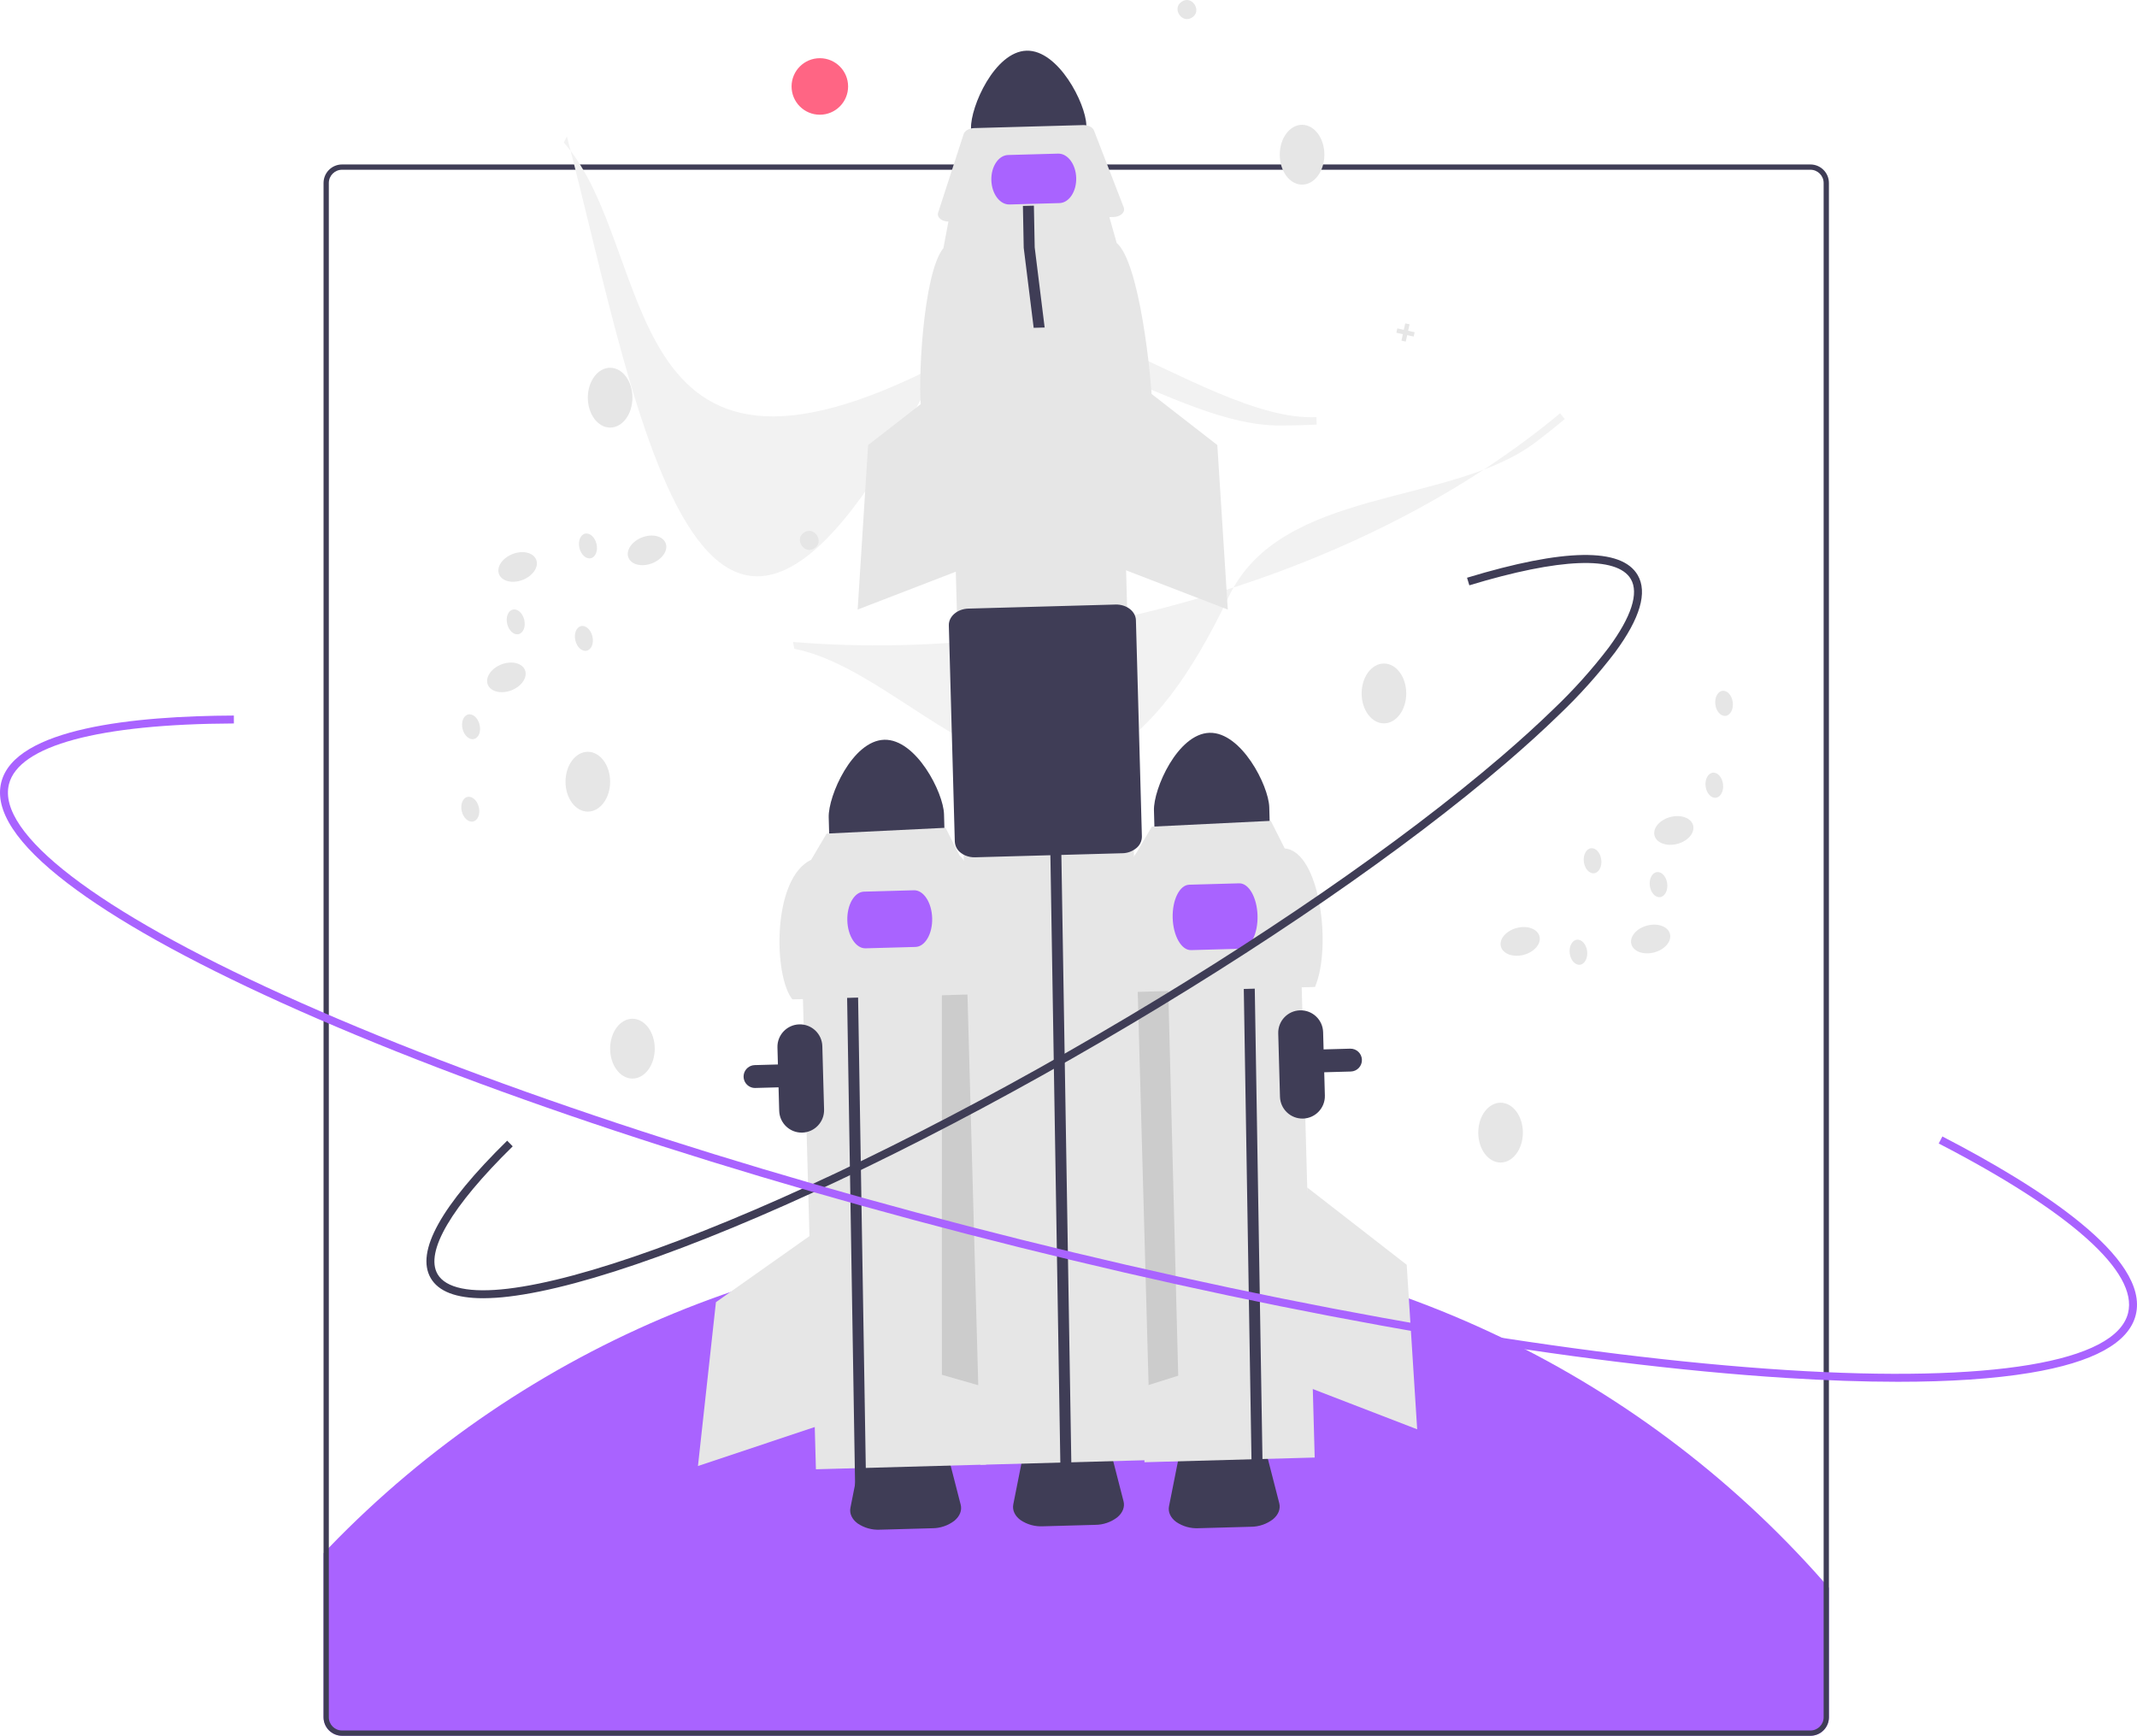
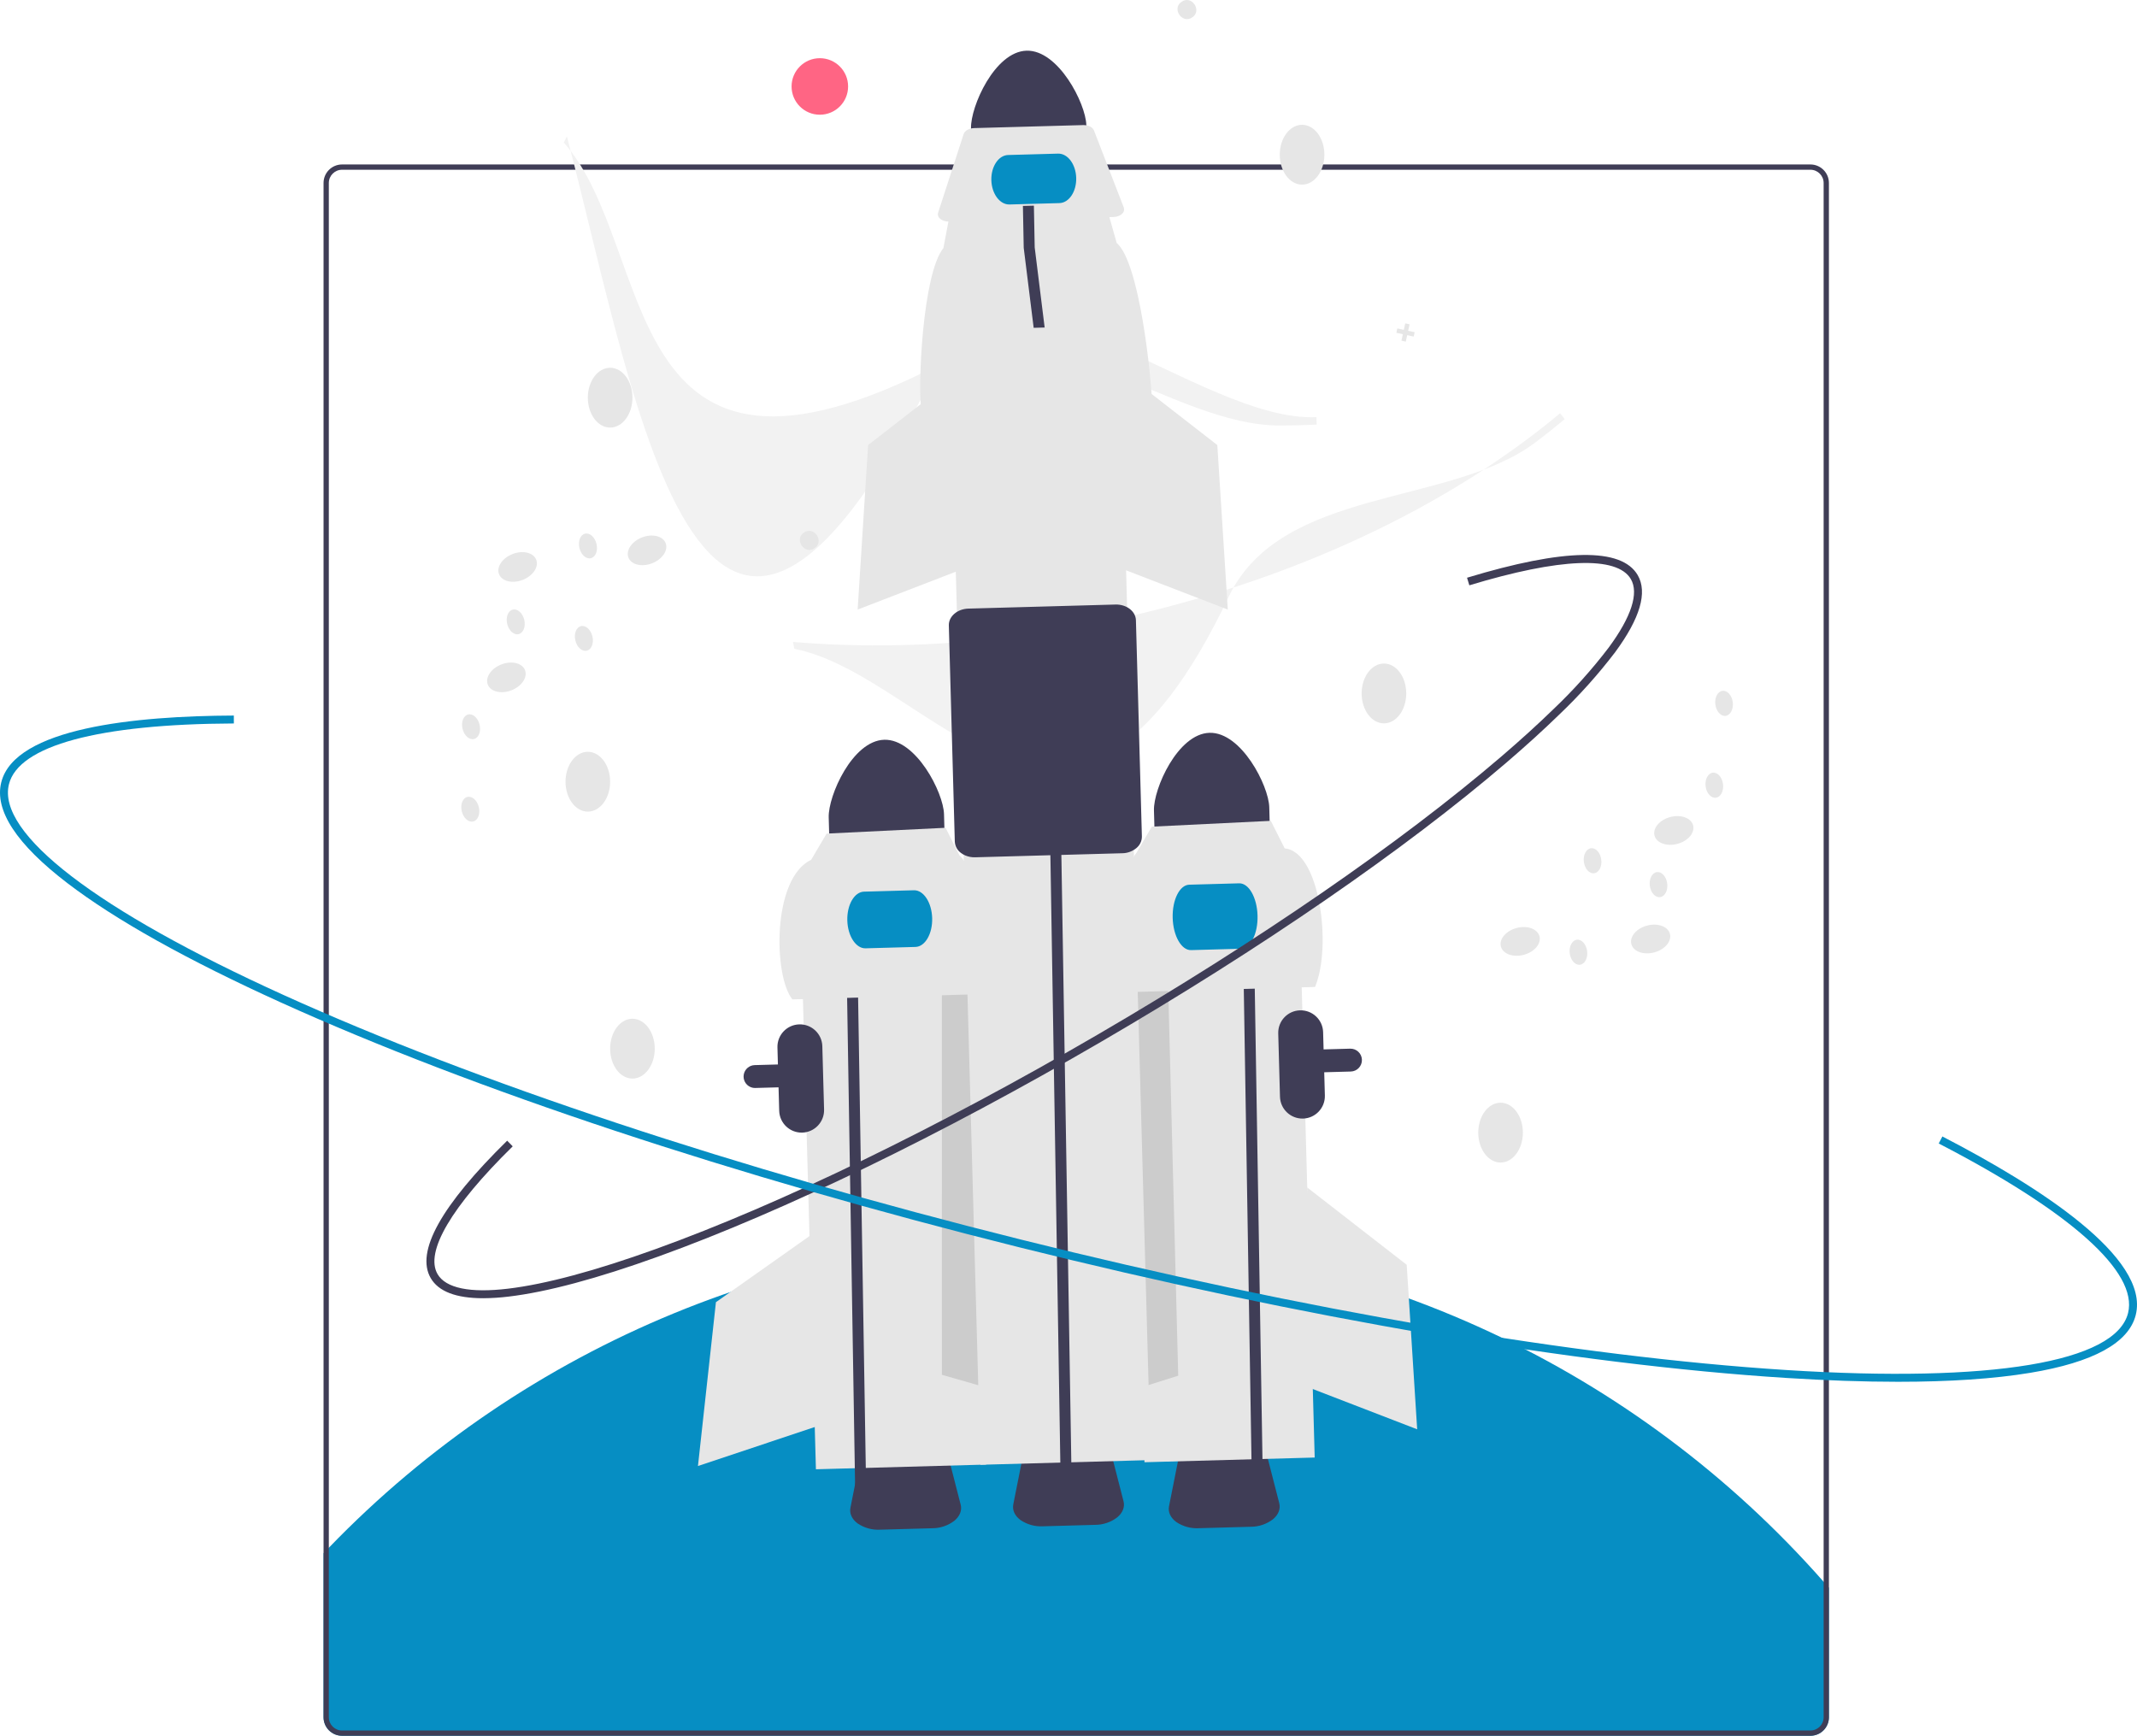
<svg xmlns="http://www.w3.org/2000/svg" data-name="Layer 1" width="809.164" height="657.277" viewBox="0 0 809.164 657.277">
-   <path d="M886.051,723.251v49.04a7.008,7.008,0,0,1-7,7h-556a7.015,7.015,0,0,1-7-7v-62.12c.66-.7,1.32-1.39,2-2.08a384.975,384.975,0,0,1,566,12.88C884.731,721.721,885.391,722.491,886.051,723.251Z" transform="translate(-193.5405 -122.0142)" fill="#a963ff" />
+   <path d="M886.051,723.251v49.04a7.008,7.008,0,0,1-7,7h-556a7.015,7.015,0,0,1-7-7v-62.12c.66-.7,1.32-1.39,2-2.08a384.975,384.975,0,0,1,566,12.88C884.731,721.721,885.391,722.491,886.051,723.251Z" transform="translate(-193.5405 -122.0142)" fill="#068ec3" />
  <path d="M702.551,185.281q-.84-.51-1.68-.99h-58.44c-.42.66-.82,1.33-1.21,2h63.01C703.671,185.951,703.111,185.621,702.551,185.281Zm-386.5,197.47v14.9c.25.02.51.02.76.03l-.5,28.64-.26-.14v2.82l.21.11-.21,12.01v41.4h2v-106.52Q317.211,379.241,316.051,382.751Zm386.5-197.47q-.84-.51-1.68-.99h-58.44c-.42.66-.82,1.33-1.21,2h63.01C703.671,185.951,703.111,185.621,702.551,185.281Zm176.5-.99h-556a7.008,7.008,0,0,0-7,7v581a7.015,7.015,0,0,0,7,7h556a7.008,7.008,0,0,0,7-7v-581A7.008,7.008,0,0,0,879.051,184.291Zm5,588a5.002,5.002,0,0,1-5,5h-556a5.002,5.002,0,0,1-5-5v-581a5.008,5.008,0,0,1,5-5h556a5.008,5.008,0,0,1,5,5Z" transform="translate(-193.5405 -122.0142)" fill="#3f3d56" />
  <path d="M546.58,700.708l-19.832.548a13.812,13.812,0,0,1-8.486-2.379c-2.154-1.602-3.142-3.768-2.708-5.943l3.903-19.613c.735-3.7,5.27-6.497,10.78-6.649l10.952-.302c5.51-.152,10.192,2.39,11.13,6.044l4.979,19.368c.552,2.148-.314,4.365-2.376,6.083A13.812,13.812,0,0,1,546.58,700.708Z" transform="translate(-193.5405 -122.0142)" fill="#3f3d56" />
  <path d="M667.21,700.148l-19.832.548a13.812,13.812,0,0,1-8.486-2.379c-2.154-1.602-3.142-3.768-2.708-5.943l3.903-19.613c.735-3.7,5.27-6.497,10.78-6.649l10.952-.302c5.51-.152,10.192,2.39,11.13,6.044l4.979,19.368c.552,2.148-.314,4.365-2.376,6.083A13.812,13.812,0,0,1,667.21,700.148Z" transform="translate(-193.5405 -122.0142)" fill="#3f3d56" />
  <path d="M477.714,533.643a4.331,4.331,0,0,1,1.595-8.308L704.777,519.11a4.33,4.33,0,0,1,4.449,4.208l0,0a4.336,4.336,0,0,1-4.209,4.448l-0-0L479.548,533.992A4.307,4.307,0,0,1,477.714,533.643Z" transform="translate(-193.5405 -122.0142)" fill="#3f3d56" />
  <rect x="499.466" y="459.851" width="64.474" height="217.68" transform="translate(-209.0356 -107.1208) rotate(-1.58175)" fill="#e6e6e6" />
  <polygon points="369.018 333.079 356.629 366.828 356.64 520.587 371.736 524.916 369.018 333.079" fill="#ccc" />
  <path d="M528.363,402.136c-12.057.342-21.257,21.209-21.036,29.352l.407,14.742,43.659-1.206-.407-14.742C550.758,422.14,540.421,401.813,528.363,402.136Z" transform="translate(-193.5405 -122.0142)" fill="#3f3d56" />
  <path d="M497.31,550.895a8.51,8.51,0,0,1-8.731-8.262l-.662-23.991a8.5,8.5,0,1,1,16.994-.469l.662,23.991A8.51,8.51,0,0,1,497.31,550.895Z" transform="translate(-193.5405 -122.0142)" fill="#3f3d56" />
  <polyline points="320.125 339.284 319.82 323.429 323.978 323.326 324.283 339.13 328.052 569.476 323.893 569.591" fill="#3f3d56" />
  <path d="M568.314,498.375l-74.739,2.064c-7.139-8.705-7.787-45.793,7.111-52.851l5.842-9.92,45.043-2.199,5.264,10.445C564.246,452.22,568.067,489.076,568.314,498.375Z" transform="translate(-193.5405 -122.0142)" fill="#e6e6e6" />
-   <path d="M540.183,480.588l-18.9.522c-3.647.101-6.748-4.631-6.911-10.546s2.672-10.811,6.319-10.912l18.9-.522c3.647-.101,6.748,4.631,6.911,10.546S543.83,480.487,540.183,480.588Z" transform="translate(-193.5405 -122.0142)" fill="#a963ff" />
+   <path d="M540.183,480.588l-18.9.522c-3.647.101-6.748-4.631-6.911-10.546s2.672-10.811,6.319-10.912l18.9-.522c3.647-.101,6.748,4.631,6.911,10.546S543.83,480.487,540.183,480.588Z" transform="translate(-193.5405 -122.0142)" fill="#068ec3" />
  <polygon points="310.043 465.568 271.084 493.088 264.278 555.138 309.726 539.953 310.043 465.568" fill="#e6e6e6" />
  <rect x="623.877" y="457.186" width="64.474" height="217.68" transform="translate(-208.9146 -103.6877) rotate(-1.58175)" fill="#e6e6e6" />
  <polygon points="428.888 333.806 442.149 367.222 446.128 520.93 431.149 525.649 428.888 333.806" fill="#ccc" />
  <ellipse cx="524.024" cy="262.584" rx="8.447" ry="11.327" fill="#e6e6e6" />
  <ellipse cx="568.183" cy="428.884" rx="8.447" ry="11.327" fill="#e6e6e6" />
  <ellipse cx="239.471" cy="397.094" rx="8.447" ry="11.327" fill="#e6e6e6" />
  <path d="M651.516,399.506c-12.057.342-21.257,21.209-21.036,29.352l.407,14.742,43.659-1.206-.407-14.742C673.91,419.51,663.573,399.182,651.516,399.506Z" transform="translate(-193.5405 -122.0142)" fill="#3f3d56" />
  <polyline points="470.459 344.247 470.154 328.392 474.312 328.288 474.617 344.093 478.386 574.439 474.227 574.554" fill="#3f3d56" />
  <path d="M691.466,495.745l-74.738,2.064c-1.303-7.877.383-44.633,7.111-52.851l5.842-9.92,45.043-2.199,5.264,10.445C693.286,444.367,697.938,480.487,691.466,495.745Z" transform="translate(-193.5405 -122.0142)" fill="#e6e6e6" />
-   <path d="M663.427,481.268l-18.9.522c-3.647.101-6.768-5.374-6.957-12.202s2.626-12.466,6.273-12.567l18.9-.522c3.647-.101,6.768,5.374,6.957,12.202S667.074,481.167,663.427,481.268Z" transform="translate(-193.5405 -122.0142)" fill="#a963ff" />
+   <path d="M663.427,481.268l-18.9.522c-3.647.101-6.768-5.374-6.957-12.202s2.626-12.466,6.273-12.567l18.9-.522c3.647-.101,6.768,5.374,6.957,12.202S667.074,481.167,663.427,481.268Z" transform="translate(-193.5405 -122.0142)" fill="#068ec3" />
  <polygon points="494.978 449.662 532.641 478.93 536.607 541.227 491.901 523.983 494.978 449.662" fill="#e6e6e6" />
  <path d="M678.001,283.135c-40.413,0-86.857-44.846-127.949-23.539-124.415,64.514-107.289-43.44-143.032-83.589l1.173-2.354c27.059,103.218,51.543,267.692,142.399,83.205,22.759-46.214,97.455,25.22,141.423,23.113l.076,2.829Q685.127,283.136,678.001,283.135Z" transform="translate(-193.5405 -122.0142)" fill="#f2f2f2" />
  <path d="M774.998,289.481c-32.216,24.4-96.316,16.691-116.208,58.487-60.228,126.545-111.754,30.148-164.488,19.724l-.486-2.585c52.79,4.378,109.414-2.415,163.751-19.648,49.104-15.571,92.915-38.736,126.692-66.962l1.769,2.209Q780.679,285.18,774.998,289.481Z" transform="translate(-193.5405 -122.0142)" fill="#f2f2f2" />
  <ellipse cx="231.024" cy="150.584" rx="8.447" ry="11.327" fill="#e6e6e6" />
  <ellipse cx="493.024" cy="58.584" rx="8.447" ry="11.327" fill="#e6e6e6" />
  <ellipse cx="222.577" cy="296.007" rx="8.447" ry="11.327" fill="#e6e6e6" />
  <path d="M501.903,329.643c-3.862,2.573-7.815-3.551-3.878-6.01C501.886,321.06,505.839,327.185,501.903,329.643Z" transform="translate(-193.5405 -122.0142)" fill="#e6e6e6" />
  <path d="M644.903,128.643c-3.862,2.573-7.815-3.551-3.878-6.01C644.886,120.06,648.839,126.185,644.903,128.643Z" transform="translate(-193.5405 -122.0142)" fill="#e6e6e6" />
  <polygon points="535.641 125.801 533.184 125.262 533.722 122.804 532.084 122.445 531.545 124.903 529.088 124.365 528.729 126.003 531.186 126.542 530.648 128.999 532.286 129.358 532.825 126.9 535.282 127.439 535.641 125.801" fill="#e6e6e6" />
  <circle cx="310.427" cy="32.737" r="10.702" fill="#ff6584" />
  <path d="M582.248,141.205c-12.057.342-21.257,21.209-21.036,29.352l.407,14.742,43.659-1.206-.407-14.742C604.643,161.208,594.306,140.881,582.248,141.205Z" transform="translate(-193.5405 -122.0142)" fill="#3f3d56" />
  <path d="M608.245,699.423l-19.832.548a13.812,13.812,0,0,1-8.486-2.379c-2.154-1.602-3.142-3.768-2.708-5.943l3.903-19.613c.736-3.7,5.27-6.497,10.78-6.649l10.952-.302c5.51-.152,10.192,2.39,11.13,6.044l4.979,19.368c.552,2.148-.314,4.365-2.376,6.083A13.812,13.812,0,0,1,608.245,699.423Z" transform="translate(-193.5405 -122.0142)" fill="#3f3d56" />
  <rect x="558.7" y="235.856" width="64.474" height="440.016" transform="translate(-205.8987 -105.5287) rotate(-1.58175)" fill="#e6e6e6" />
  <polyline points="397.76 325.949 397.455 310.094 401.613 309.991 401.918 325.795 405.687 556.141 401.528 556.256" fill="#3f3d56" />
  <path d="M629.778,275.306l-87.326,2.411c-1.523-9.203.447-52.15,8.308-61.752l2.154-11.462,60.297-1.665,3.155,11.171C625.025,221.377,629.489,264.44,629.778,275.306Z" transform="translate(-193.5405 -122.0142)" fill="#e6e6e6" />
  <path d="M615.117,204.19l-62.223,1.718c-2.297.063-4.193-1.142-4.236-2.693a1.952,1.952,0,0,1,.097-.658l9.665-29.775c.414-1.275,2.061-2.211,3.984-2.264l41.264-1.139c1.923-.053,3.619.791,4.103,2.041l11.293,29.196c.578,1.493-.756,3.047-2.98,3.471A6.081,6.081,0,0,1,615.117,204.19Z" transform="translate(-193.5405 -122.0142)" fill="#e6e6e6" />
  <path d="M559.033,445.941a7.626,7.626,0,0,1-1.581-.915,5.604,5.604,0,0,1-2.379-4.321l-2.261-81.878c-.093-3.389,3.225-6.241,7.398-6.356l55.703-1.538c4.173-.116,7.643,2.549,7.737,5.938l2.261,81.878a5.603,5.603,0,0,1-2.137,4.446,8.506,8.506,0,0,1-5.261,1.91l-55.702,1.538A8.92,8.92,0,0,1,559.033,445.941Z" transform="translate(-193.5405 -122.0142)" fill="#3f3d56" />
-   <path d="M594.685,198.921l-18.9.522c-3.647.101-6.731-4.02-6.874-9.184s2.709-9.449,6.356-9.55l18.9-.522c3.647-.101,6.731,4.02,6.874,9.184S598.332,198.82,594.685,198.921Z" transform="translate(-193.5405 -122.0142)" fill="#a963ff" />
+   <path d="M594.685,198.921l-18.9.522c-3.647.101-6.731-4.02-6.874-9.184s2.709-9.449,6.356-9.55l18.9-.522c3.647-.101,6.731,4.02,6.874,9.184S598.332,198.82,594.685,198.921Z" transform="translate(-193.5405 -122.0142)" fill="#068ec3" />
  <path d="M686.931,545.58a8.51,8.51,0,0,1-8.731-8.262l-.662-23.991a8.5,8.5,0,0,1,16.994-.469l.662,23.991A8.51,8.51,0,0,1,686.931,545.58Z" transform="translate(-193.5405 -122.0142)" fill="#3f3d56" />
  <path d="M376.491,613.609c-10.246,0-16.907-2.546-19.855-7.607-5.814-9.98,3.923-27.493,28.941-52.051l2.102,2.141c-23.239,22.812-33.343,40.001-28.451,48.4,3.096,5.312,12.309,7.217,26.648,5.504,14.235-1.699,33.101-6.765,56.072-15.055,47.291-17.067,106.623-45.856,167.065-81.064,60.44-35.207,114.75-72.616,152.927-105.335,7.333-6.286,13.987-12.333,19.779-17.971a196.961,196.961,0,0,0,20.976-23.377c8.563-11.627,11.453-20.581,8.358-25.895-5.17-8.875-26.888-8.04-61.156,2.353l-.87-2.871c36.766-11.149,58.507-11.483,64.619-.992,3.797,6.519.926,16.337-8.534,29.184a199.923,199.923,0,0,1-21.299,23.748c-5.837,5.683-12.539,11.772-19.92,18.1-38.31,32.833-92.777,70.354-153.369,105.649-60.594,35.297-120.1,64.168-167.556,81.295-23.185,8.367-42.273,13.485-56.735,15.211A82.695,82.695,0,0,1,376.491,613.609Z" transform="translate(-193.5405 -122.0142)" fill="#3f3d56" />
  <polygon points="423.268 139.256 460.93 168.524 464.896 230.821 420.19 213.577 423.268 139.256" fill="#e6e6e6" />
  <polygon points="366.372 139.256 328.71 168.524 324.744 230.821 369.45 213.577 366.372 139.256" fill="#e6e6e6" />
  <polyline points="387.625 93.825 387.32 77.97 391.478 77.867 391.783 93.672 395.552 124.018 391.393 124.133" fill="#3f3d56" />
  <ellipse cx="389.536" cy="336.703" rx="7.557" ry="5.257" transform="translate(-288.8215 41.31149) rotate(-21.16137)" fill="#e6e6e6" />
  <ellipse cx="438.539" cy="330.417" rx="7.557" ry="5.257" transform="translate(-283.2478 58.57767) rotate(-21.16137)" fill="#e6e6e6" />
  <ellipse cx="385.286" cy="378.511" rx="7.557" ry="5.257" transform="translate(-304.2007 42.59652) rotate(-21.16137)" fill="#e6e6e6" />
  <ellipse cx="371.907" cy="397.208" rx="3.322" ry="4.776" transform="translate(-275.0291 -25.67394) rotate(-13.31636)" fill="#e6e6e6" />
  <ellipse cx="371.616" cy="428.43" rx="3.322" ry="4.776" transform="translate(-282.2283 -24.90163) rotate(-13.31636)" fill="#e6e6e6" />
  <ellipse cx="414.625" cy="363.761" rx="3.322" ry="4.776" transform="translate(-266.1768 -16.73422) rotate(-13.31636)" fill="#e6e6e6" />
  <ellipse cx="388.816" cy="357.494" rx="3.322" ry="4.776" transform="translate(-265.4272 -22.84723) rotate(-13.31636)" fill="#e6e6e6" />
  <ellipse cx="416.171" cy="328.743" rx="3.322" ry="4.776" transform="translate(-258.0696 -17.31951) rotate(-13.31636)" fill="#e6e6e6" />
  <ellipse cx="818.548" cy="477.578" rx="7.557" ry="5.257" transform="translate(-288.8743 104.7221) rotate(-14.91271)" fill="#e6e6e6" />
  <ellipse cx="769.152" cy="478.493" rx="7.557" ry="5.257" transform="translate(-290.7735 92.0409) rotate(-14.91271)" fill="#e6e6e6" />
  <ellipse cx="827.323" cy="436.481" rx="7.557" ry="5.257" transform="translate(-278.0025 105.5962) rotate(-14.91271)" fill="#e6e6e6" />
  <ellipse cx="842.658" cy="419.351" rx="3.322" ry="4.776" transform="translate(-238.7354 -15.14542) rotate(-7.0677)" fill="#e6e6e6" />
  <ellipse cx="846.346" cy="388.346" rx="3.322" ry="4.776" transform="translate(-234.8924 -14.92721) rotate(-7.0677)" fill="#e6e6e6" />
  <ellipse cx="796.554" cy="447.95" rx="3.322" ry="4.776" transform="translate(-242.6045 -20.60085) rotate(-7.0677)" fill="#e6e6e6" />
  <ellipse cx="821.527" cy="456.989" rx="3.322" ry="4.776" transform="translate(-243.527 -17.45939) rotate(-7.0677)" fill="#e6e6e6" />
  <ellipse cx="791.205" cy="482.591" rx="3.322" ry="4.776" transform="translate(-246.9075 -20.99578) rotate(-7.0677)" fill="#e6e6e6" />
-   <path d="M912.192,645.251q-19.368,0-42.457-1.464c-79.614-5.056-182.738-22.633-290.376-49.492C471.721,567.436,372.429,534.501,299.774,501.561c-35.393-16.047-62.556-31.236-80.735-45.147-19.247-14.727-27.666-27.564-25.024-38.153,5.148-20.629,50.731-25.142,88.064-25.295l.013,3c-51.268.21-81.514,8.387-85.166,23.022-4.652,18.64,33.287,47.741,104.087,79.841,72.496,32.868,171.605,65.739,279.073,92.557,107.467,26.816,210.401,44.363,289.84,49.408,77.579,4.928,124.743-2.938,129.395-21.578,3.862-15.477-21.598-38.275-71.689-64.198l1.379-2.664c36.397,18.836,78.645,45.852,73.222,67.589-2.643,10.589-16.105,17.965-40.015,21.923C948.587,644.121,931.846,645.251,912.192,645.251Z" transform="translate(-193.5405 -122.0142)" fill="#a963ff" />
+   <path d="M912.192,645.251q-19.368,0-42.457-1.464c-79.614-5.056-182.738-22.633-290.376-49.492C471.721,567.436,372.429,534.501,299.774,501.561c-35.393-16.047-62.556-31.236-80.735-45.147-19.247-14.727-27.666-27.564-25.024-38.153,5.148-20.629,50.731-25.142,88.064-25.295l.013,3c-51.268.21-81.514,8.387-85.166,23.022-4.652,18.64,33.287,47.741,104.087,79.841,72.496,32.868,171.605,65.739,279.073,92.557,107.467,26.816,210.401,44.363,289.84,49.408,77.579,4.928,124.743-2.938,129.395-21.578,3.862-15.477-21.598-38.275-71.689-64.198l1.379-2.664c36.397,18.836,78.645,45.852,73.222,67.589-2.643,10.589-16.105,17.965-40.015,21.923C948.587,644.121,931.846,645.251,912.192,645.251Z" transform="translate(-193.5405 -122.0142)" fill="#068ec3" />
</svg>
